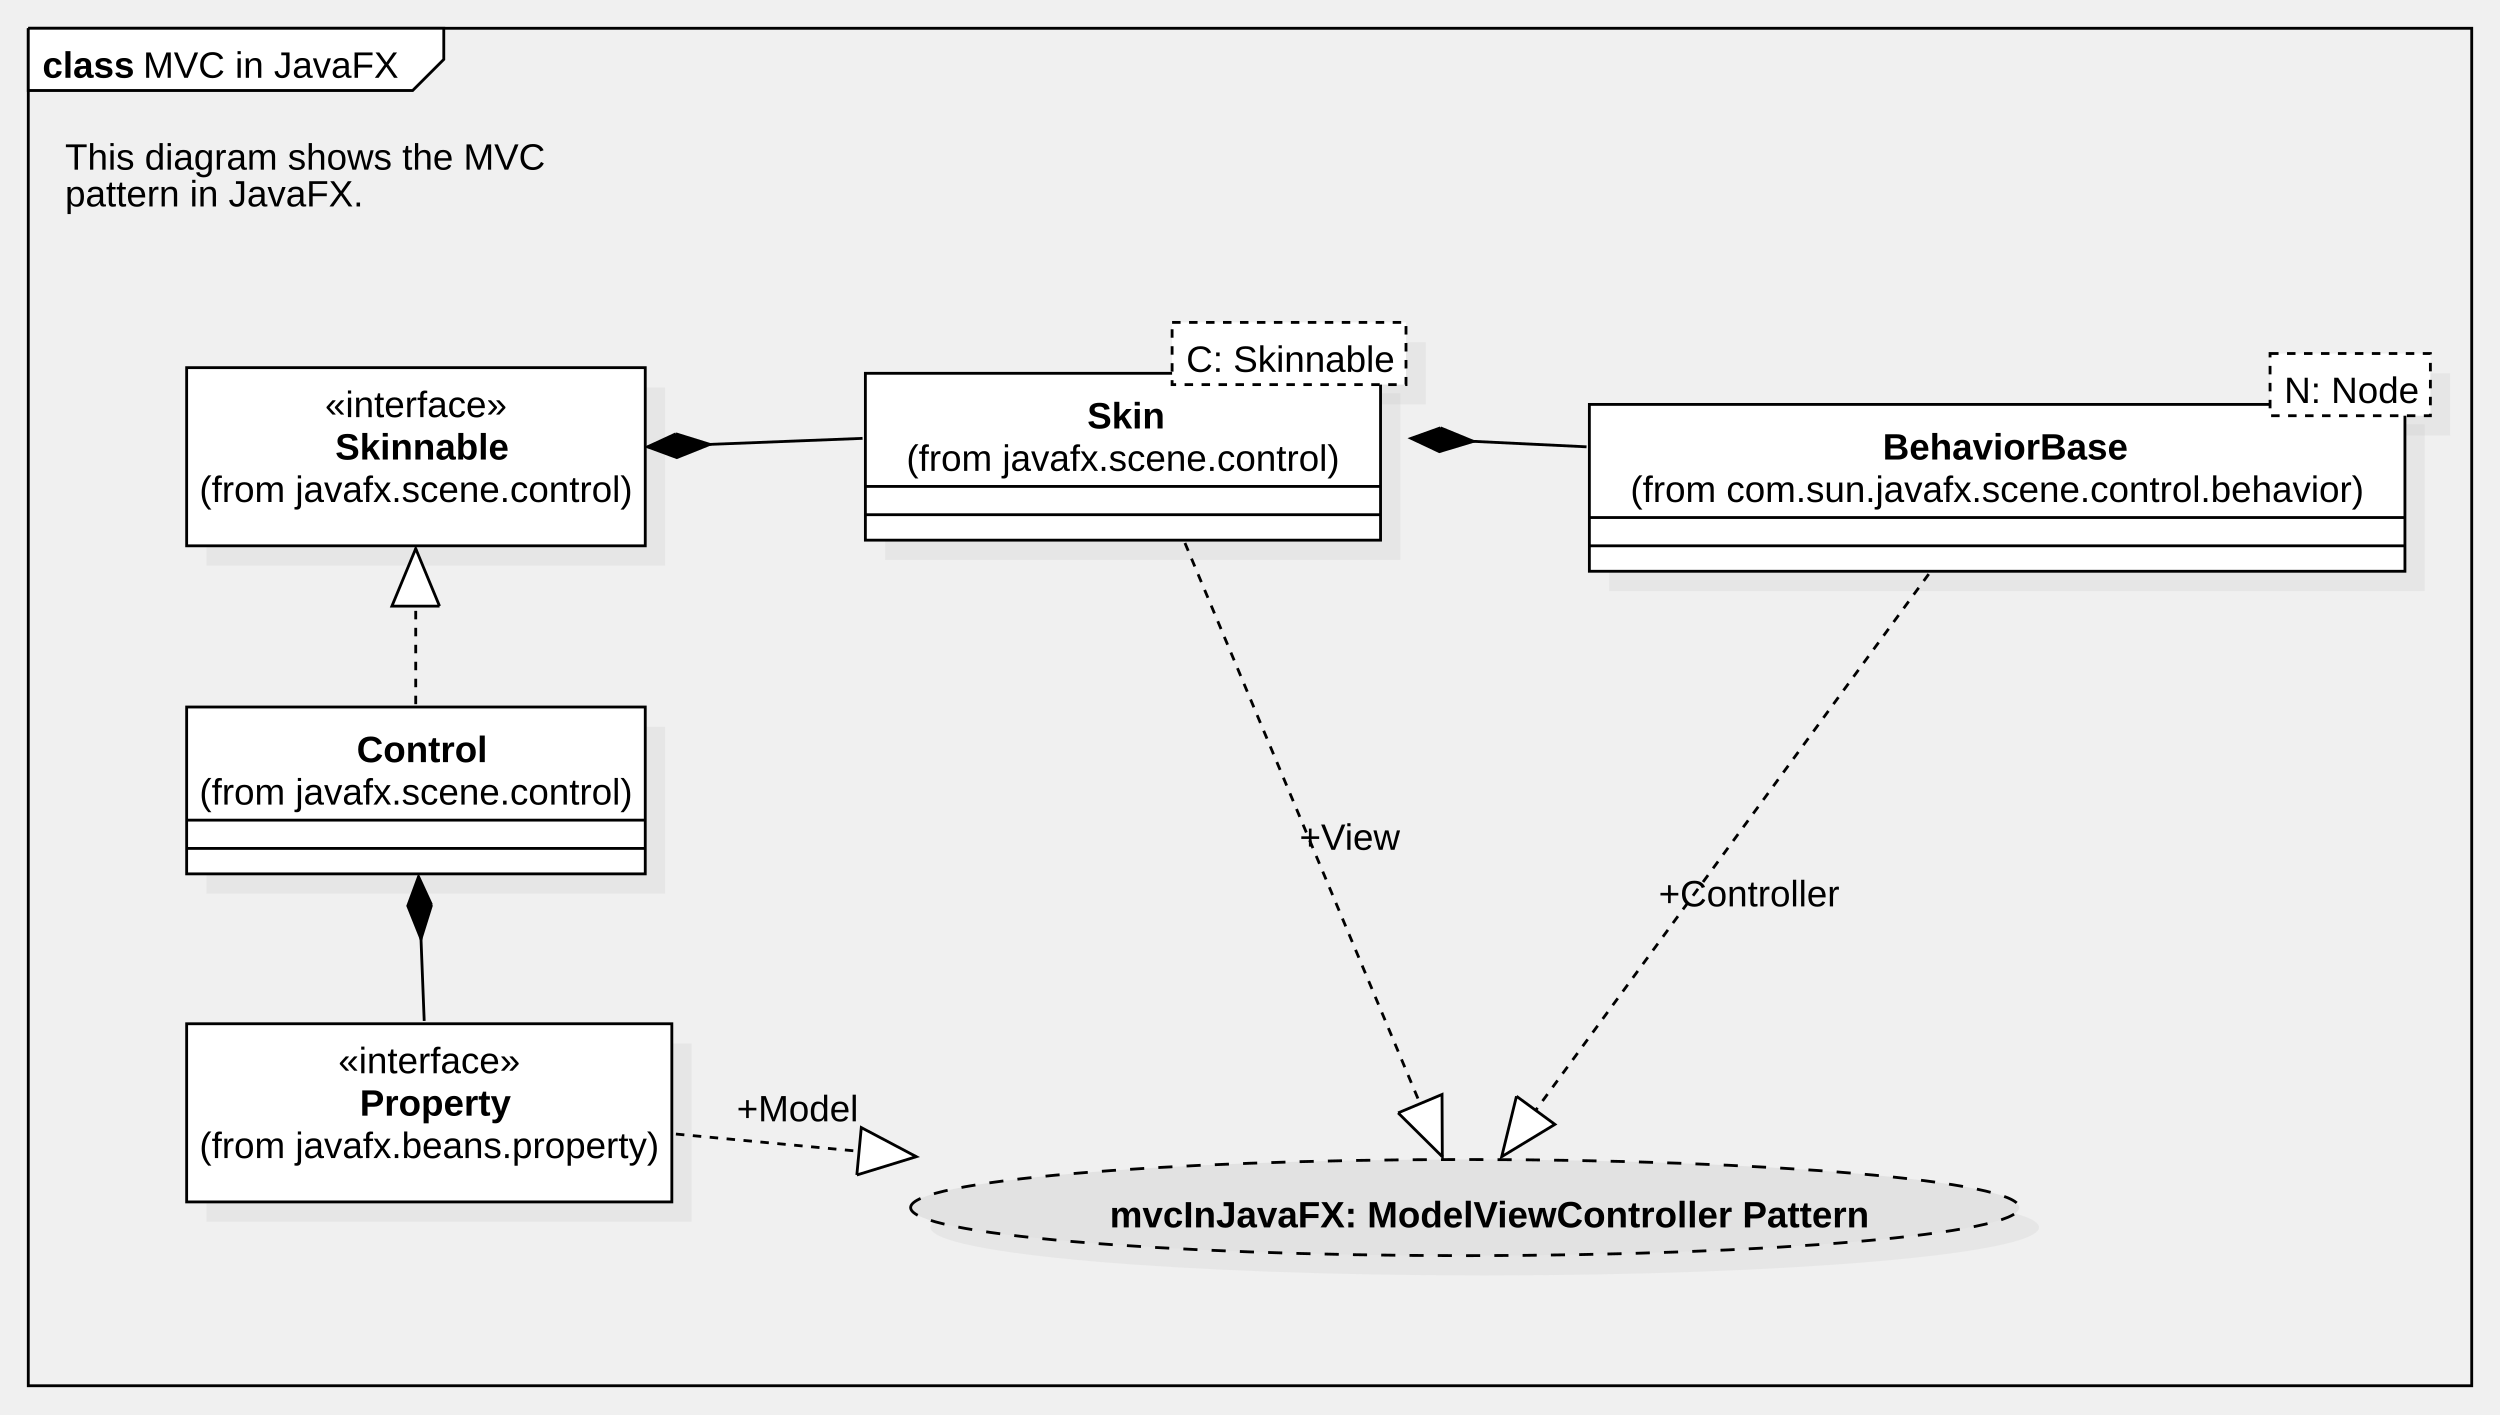
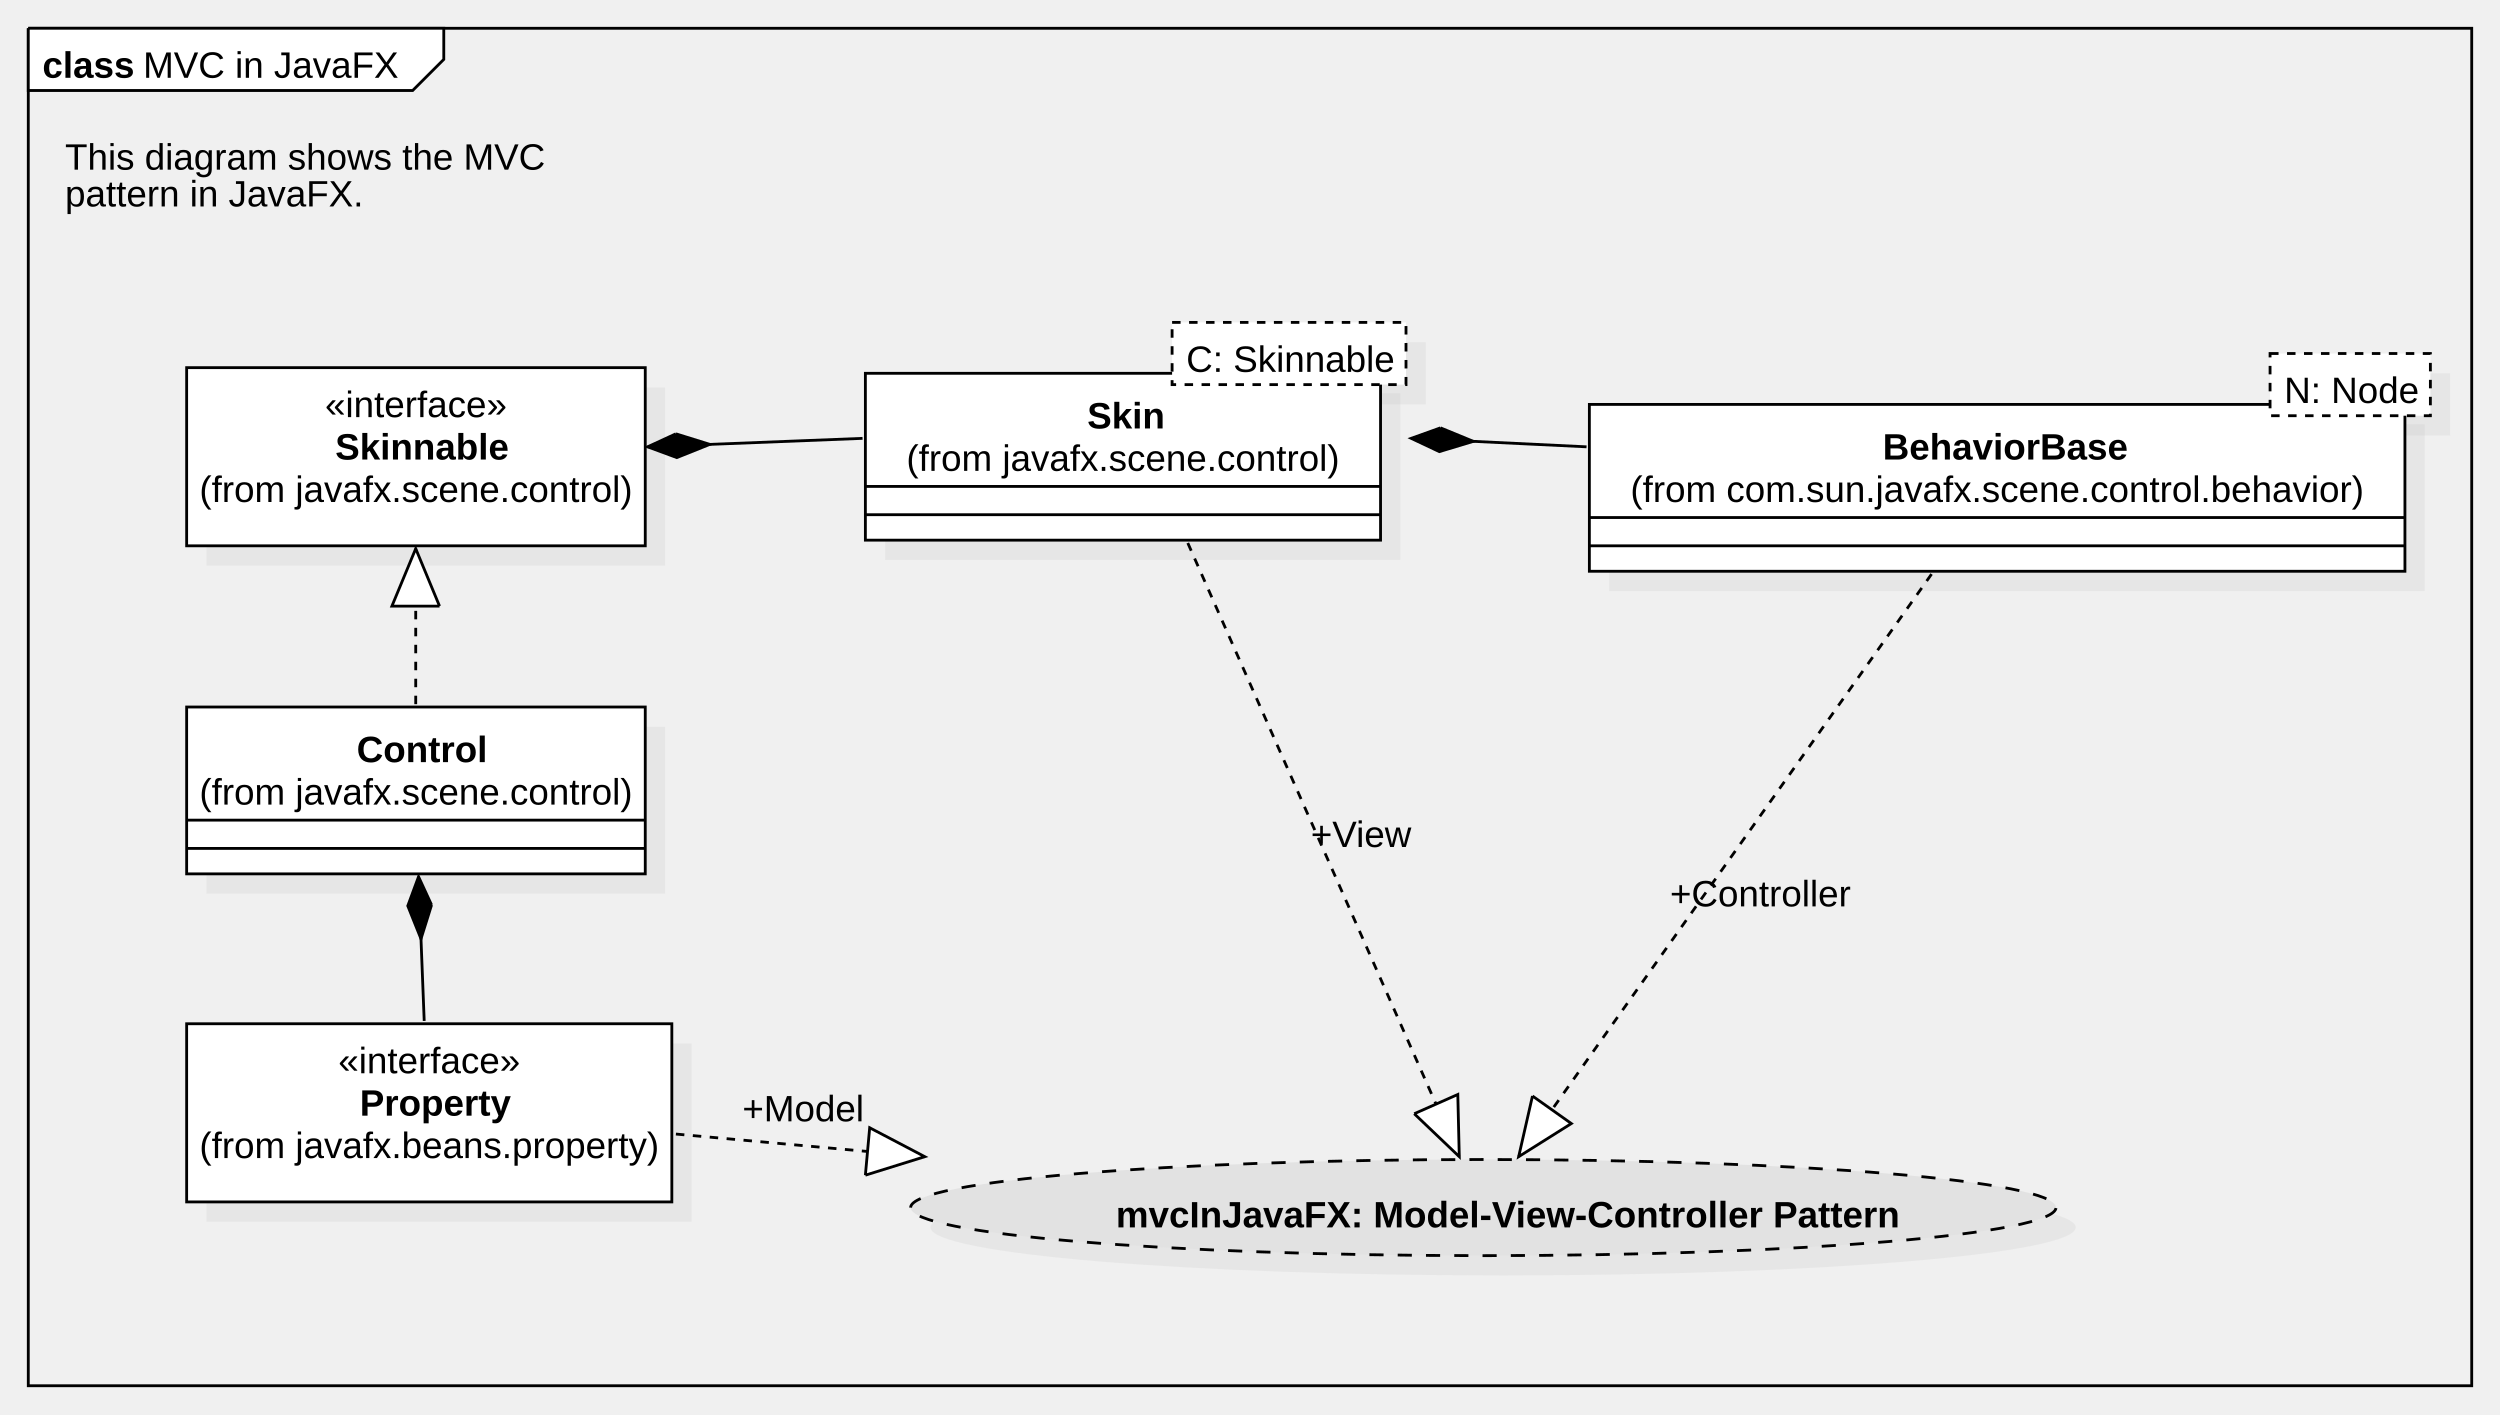
<svg xmlns="http://www.w3.org/2000/svg" version="1.1" width="884" height="500">
  <defs />
  <g>
    <g transform="translate(2,2) scale(1,1)">
      <path fill="none" stroke="#000000" d="M 8 8 L 872 8 L 872 488 L 8 488 L 8 8" stroke-miterlimit="10" />
    </g>
    <g transform="translate(2,2) scale(1,1)">
      <path fill="#ffffff" stroke="none" d="M 8 8 L 8 30 L 143.92 30 L 154.92 19 L 154.92 8 L 8 8" />
    </g>
    <g transform="translate(2,2) scale(1,1)">
      <path fill="none" stroke="#000000" d="M 8 8 L 8 30 L 143.92 30 L 154.92 19 L 154.92 8 L 8 8 L 8 8" stroke-miterlimit="10" />
    </g>
    <g transform="translate(2,2) scale(1,1)">
      <g>
        <path fill="none" stroke="none" />
        <text fill="#000000" stroke="none" font-family="Arial" font-size="13px" font-style="normal" font-weight="normal" text-decoration="none" x="48.618" y="25.5">MVC in JavaFX</text>
      </g>
    </g>
    <g transform="translate(2,2) scale(1,1)">
      <g>
        <path fill="none" stroke="none" />
        <text fill="#000000" stroke="none" font-family="Arial" font-size="13px" font-style="normal" font-weight="bold" text-decoration="none" x="13" y="25.5">class</text>
      </g>
    </g>
    <g transform="translate(2,2) scale(1,1)">
      <g>
        <path fill="none" stroke="none" />
        <text fill="#000000" stroke="none" font-family="Arial" font-size="13px" font-style="normal" font-weight="normal" text-decoration="none" x="21" y="58">This diagram shows the MVC</text>
        <text fill="#000000" stroke="none" font-family="Arial" font-size="13px" font-style="normal" font-weight="normal" text-decoration="none" x="21" y="71">pattern in JavaFX.</text>
      </g>
    </g>
    <g transform="translate(2,2) scale(1,1)">
      <rect fill="#C0C0C0" stroke="none" x="71" y="255" width="162.163" height="59" opacity="0.2" />
    </g>
    <g transform="translate(2,2) scale(1,1)">
      <rect fill="#ffffff" stroke="none" x="64" y="248" width="162.163" height="59" />
    </g>
    <g transform="translate(2,2) scale(1,1)">
      <path fill="none" stroke="#000000" d="M 64 248 L 226.163 248 L 226.163 307 L 64 307 L 64 248 Z Z" stroke-miterlimit="10" />
    </g>
    <g transform="translate(2,2) scale(1,1)">
      <path fill="none" stroke="#000000" d="M 64 288 L 226.163 288" stroke-miterlimit="10" />
    </g>
    <g transform="translate(2,2) scale(1,1)">
      <path fill="none" stroke="#000000" d="M 64 298 L 226.163 298" stroke-miterlimit="10" />
    </g>
    <g transform="translate(2,2) scale(1,1)">
      <g>
        <path fill="none" stroke="none" />
        <text fill="#000000" stroke="none" font-family="Arial" font-size="13px" font-style="normal" font-weight="bold" text-decoration="none" x="124.128" y="267.5">Control</text>
      </g>
    </g>
    <g transform="translate(2,2) scale(1,1)">
      <g>
        <path fill="none" stroke="none" />
        <text fill="#000000" stroke="none" font-family="Arial" font-size="13px" font-style="normal" font-weight="normal" text-decoration="none" x="68.5" y="282.5">(from javafx.scene.control)</text>
      </g>
    </g>
    <g transform="translate(2,2) scale(1,1)">
-       <path fill="#C0C0C0" stroke="none" d="M 327 432 C 327 422.611 414.752 415 523 415 C 631.248 415 719 422.611 719 432 C 719 441.389 631.248 449 523 449 C 414.752 449 327 441.389 327 432 Z" opacity="0.2" />
-     </g>
-     <g transform="translate(2,2) scale(1,1)">
-       <path fill="#e2e2e2" stroke="none" d="M 320 425 C 320 415.611 407.752 408 516 408 C 624.248 408 712 415.611 712 425 C 712 434.389 624.248 442 516 442 C 407.752 442 320 434.389 320 425 Z" />
-     </g>
-     <g transform="translate(2,2) scale(1,1)">
-       <path fill="none" stroke="#000000" d="M 320 425 C 320 415.611 407.752 408 516 408 C 624.248 408 712 415.611 712 425 C 712 434.389 624.248 442 516 442 C 407.752 442 320 434.389 320 425 Z" stroke-miterlimit="10" stroke-dasharray="5" />
-     </g>
-     <g transform="translate(2,2) scale(1,1)">
-       <g>
-         <path fill="none" stroke="none" />
-         <text fill="#000000" stroke="none" font-family="Arial" font-size="13px" font-style="normal" font-weight="bold" text-decoration="none" x="390.402" y="432">mvcInJavaFX: ModelViewController Pattern</text>
+       <path fill="#C0C0C0" stroke="none" d="M 327 432 C 327 422.611 417.662 415 529.5 415 C 641.338 415 732 422.611 732 432 C 732 441.389 641.338 449 529.5 449 C 417.662 449 327 441.389 327 432 Z" opacity="0.2" />
+     </g>
+     <g transform="translate(2,2) scale(1,1)">
+       <path fill="#e2e2e2" stroke="none" d="M 320 425 C 320 415.611 410.662 408 522.5 408 C 634.338 408 725 415.611 725 425 C 725 434.389 634.338 442 522.5 442 C 410.662 442 320 434.389 320 425 Z" />
+     </g>
+     <g transform="translate(2,2) scale(1,1)">
+       <path fill="none" stroke="#000000" d="M 320 425 C 320 415.611 410.662 408 522.5 408 C 634.338 408 725 415.611 725 425 C 725 434.389 634.338 442 522.5 442 C 410.662 442 320 434.389 320 425 Z" stroke-miterlimit="10" stroke-dasharray="5" />
+     </g>
+     <g transform="translate(2,2) scale(1,1)">
+       <g>
+         <path fill="none" stroke="none" />
+         <text fill="#000000" stroke="none" font-family="Arial" font-size="13px" font-style="normal" font-weight="bold" text-decoration="none" x="392.573" y="432">mvcInJavaFX: Model-View-Controller Pattern</text>
      </g>
    </g>
    <g transform="translate(2,2) scale(1,1)">
      <rect fill="#C0C0C0" stroke="none" x="311" y="137" width="182.163" height="59" opacity="0.2" />
    </g>
    <g transform="translate(2,2) scale(1,1)">
      <rect fill="#C0C0C0" stroke="none" x="419.454" y="119" width="82.709" height="22" opacity="0.2" />
    </g>
    <g transform="translate(2,2) scale(1,1)">
      <rect fill="#ffffff" stroke="none" x="304" y="130" width="182.163" height="59" />
    </g>
    <g transform="translate(2,2) scale(1,1)">
      <path fill="none" stroke="#000000" d="M 304 130 L 486.163 130 L 486.163 189 L 304 189 L 304 130 Z Z" stroke-miterlimit="10" />
    </g>
    <g transform="translate(2,2) scale(1,1)">
      <path fill="none" stroke="#000000" d="M 304 170 L 486.163 170" stroke-miterlimit="10" />
    </g>
    <g transform="translate(2,2) scale(1,1)">
      <path fill="none" stroke="#000000" d="M 304 180 L 486.163 180" stroke-miterlimit="10" />
    </g>
    <g transform="translate(2,2) scale(1,1)">
      <g>
        <path fill="none" stroke="none" />
        <text fill="#000000" stroke="none" font-family="Arial" font-size="13px" font-style="normal" font-weight="bold" text-decoration="none" x="382.437" y="149.5">Skin</text>
      </g>
    </g>
    <g transform="translate(2,2) scale(1,1)">
      <g>
        <path fill="none" stroke="none" />
        <text fill="#000000" stroke="none" font-family="Arial" font-size="13px" font-style="normal" font-weight="normal" text-decoration="none" x="318.5" y="164.5">(from javafx.scene.control)</text>
      </g>
    </g>
    <g transform="translate(2,2) scale(1,1)">
      <rect fill="#ffffff" stroke="none" x="412.454" y="112" width="82.709" height="22" />
    </g>
    <g transform="translate(2,2) scale(1,1)">
      <path fill="none" stroke="#000000" d="M 412.454 112 L 495.163 112 L 495.163 134 L 412.454 134 L 412.454 112 Z Z" stroke-miterlimit="10" stroke-dasharray="3" />
    </g>
    <g transform="translate(2,2) scale(1,1)">
      <g>
        <path fill="none" stroke="none" />
        <text fill="#000000" stroke="none" font-family="Arial" font-size="13px" font-style="normal" font-weight="normal" text-decoration="none" x="417.454" y="129.5">C: Skinnable</text>
      </g>
    </g>
    <g transform="translate(2,2) scale(1,1)">
-       <path fill="none" stroke="#000000" d="M 417 190 L 508 407" stroke-miterlimit="10" stroke-dasharray="3" />
-     </g>
-     <g transform="translate(2,2) scale(1,1)">
-       <path fill="#FFFFFF" stroke="none" d="M 492.376 391.512 L 508 407 L 507.904 385" />
-     </g>
-     <g transform="translate(2,2) scale(1,1)">
-       <path fill="none" stroke="#000000" d="M 492.376 391.512 L 508 407 L 507.904 385 L 492.376 391.512" stroke-miterlimit="10" />
-     </g>
-     <g transform="translate(2,2) scale(1,1)">
-       <g>
-         <path fill="none" stroke="none" />
-         <text fill="#000000" stroke="none" font-family="Arial" font-size="13px" font-style="normal" font-weight="normal" text-decoration="none" x="457.5" y="298.5">+View</text>
+       <path fill="none" stroke="#000000" d="M 418 190 L 514 407" stroke-miterlimit="10" stroke-dasharray="3" />
+     </g>
+     <g transform="translate(2,2) scale(1,1)">
+       <path fill="#FFFFFF" stroke="none" d="M 498.078 391.818 L 514 407 L 513.476 385.006" />
+     </g>
+     <g transform="translate(2,2) scale(1,1)">
+       <path fill="none" stroke="#000000" d="M 498.078 391.818 L 514 407 L 513.476 385.006 L 498.078 391.818" stroke-miterlimit="10" />
+     </g>
+     <g transform="translate(2,2) scale(1,1)">
+       <g>
+         <path fill="none" stroke="none" />
+         <text fill="#000000" stroke="none" font-family="Arial" font-size="13px" font-style="normal" font-weight="normal" text-decoration="none" x="461.5" y="297.5">+View</text>
      </g>
    </g>
    <g transform="translate(2,2) scale(1,1)">
      <rect fill="#C0C0C0" stroke="none" x="567" y="148" width="288.384" height="59" opacity="0.2" />
    </g>
    <g transform="translate(2,2) scale(1,1)">
      <rect fill="#C0C0C0" stroke="none" x="807.694" y="130" width="56.69" height="22" opacity="0.2" />
    </g>
    <g transform="translate(2,2) scale(1,1)">
      <rect fill="#ffffff" stroke="none" x="560" y="141" width="288.384" height="59" />
    </g>
    <g transform="translate(2,2) scale(1,1)">
      <path fill="none" stroke="#000000" d="M 560 141 L 848.384 141 L 848.384 200 L 560 200 L 560 141 Z Z" stroke-miterlimit="10" />
    </g>
    <g transform="translate(2,2) scale(1,1)">
      <path fill="none" stroke="#000000" d="M 560 181 L 848.384 181" stroke-miterlimit="10" />
    </g>
    <g transform="translate(2,2) scale(1,1)">
      <path fill="none" stroke="#000000" d="M 560 191 L 848.384 191" stroke-miterlimit="10" />
    </g>
    <g transform="translate(2,2) scale(1,1)">
      <g>
        <path fill="none" stroke="none" />
        <text fill="#000000" stroke="none" font-family="Arial" font-size="13px" font-style="normal" font-weight="bold" text-decoration="none" x="663.723" y="160.5">BehaviorBase</text>
      </g>
    </g>
    <g transform="translate(2,2) scale(1,1)">
      <g>
        <path fill="none" stroke="none" />
        <text fill="#000000" stroke="none" font-family="Arial" font-size="13px" font-style="normal" font-weight="normal" text-decoration="none" x="574.5" y="175.5">(from com.sun.javafx.scene.control.behavior)</text>
      </g>
    </g>
    <g transform="translate(2,2) scale(1,1)">
      <rect fill="#ffffff" stroke="none" x="800.694" y="123" width="56.69" height="22" />
    </g>
    <g transform="translate(2,2) scale(1,1)">
      <path fill="none" stroke="#000000" d="M 800.694 123 L 857.384 123 L 857.384 145 L 800.694 145 L 800.694 123 Z Z" stroke-miterlimit="10" stroke-dasharray="3" />
    </g>
    <g transform="translate(2,2) scale(1,1)">
      <g>
        <path fill="none" stroke="none" />
        <text fill="#000000" stroke="none" font-family="Arial" font-size="13px" font-style="normal" font-weight="normal" text-decoration="none" x="805.694" y="140.5">N: Node</text>
      </g>
    </g>
    <g transform="translate(2,2) scale(1,1)">
-       <path fill="none" stroke="#000000" d="M 680 201 L 529 407" stroke-miterlimit="10" stroke-dasharray="3" />
-     </g>
-     <g transform="translate(2,2) scale(1,1)">
-       <path fill="#FFFFFF" stroke="none" d="M 534.226 385.63 L 529 407 L 547.806 395.584" />
-     </g>
-     <g transform="translate(2,2) scale(1,1)">
-       <path fill="none" stroke="#000000" d="M 534.226 385.63 L 529 407 L 547.806 395.584 L 534.226 385.63" stroke-miterlimit="10" />
-     </g>
-     <g transform="translate(2,2) scale(1,1)">
-       <g>
-         <path fill="none" stroke="none" />
-         <text fill="#000000" stroke="none" font-family="Arial" font-size="13px" font-style="normal" font-weight="normal" text-decoration="none" x="584.5" y="318.5">+Controller</text>
+       <path fill="none" stroke="#000000" d="M 681 201 L 535 407" stroke-miterlimit="10" stroke-dasharray="3" />
+     </g>
+     <g transform="translate(2,2) scale(1,1)">
+       <path fill="#FFFFFF" stroke="none" d="M 539.884 385.549 L 535 407 L 553.622 395.285" />
+     </g>
+     <g transform="translate(2,2) scale(1,1)">
+       <path fill="none" stroke="#000000" d="M 539.884 385.549 L 535 407 L 553.622 395.285 L 539.884 385.549" stroke-miterlimit="10" />
+     </g>
+     <g transform="translate(2,2) scale(1,1)">
+       <g>
+         <path fill="none" stroke="none" />
+         <text fill="#000000" stroke="none" font-family="Arial" font-size="13px" font-style="normal" font-weight="normal" text-decoration="none" x="588.5" y="318.5">+Controller</text>
      </g>
    </g>
    <g transform="translate(2,2) scale(1,1)">
      <rect fill="#C0C0C0" stroke="none" x="71" y="367" width="171.563" height="63" opacity="0.2" />
    </g>
    <g transform="translate(2,2) scale(1,1)">
      <rect fill="#ffffff" stroke="none" x="64" y="360" width="171.563" height="63" />
    </g>
    <g transform="translate(2,2) scale(1,1)">
      <path fill="none" stroke="#000000" d="M 64 360 L 235.563 360 L 235.563 423 L 64 423 L 64 360 Z Z" stroke-miterlimit="10" />
    </g>
    <g transform="translate(2,2) scale(1,1)">
      <g>
        <path fill="none" stroke="none" />
        <text fill="#000000" stroke="none" font-family="Arial" font-size="13px" font-style="normal" font-weight="normal" text-decoration="none" x="117.621" y="377.5">«interface»</text>
      </g>
    </g>
    <g transform="translate(2,2) scale(1,1)">
      <g>
        <path fill="none" stroke="none" />
        <text fill="#000000" stroke="none" font-family="Arial" font-size="13px" font-style="normal" font-weight="bold" text-decoration="none" x="125.216" y="392.5">Property</text>
      </g>
    </g>
    <g transform="translate(2,2) scale(1,1)">
      <g>
        <path fill="none" stroke="none" />
        <text fill="#000000" stroke="none" font-family="Arial" font-size="13px" font-style="normal" font-weight="normal" text-decoration="none" x="68.5" y="407.5">(from javafx.beans.property)</text>
      </g>
    </g>
    <g transform="translate(2,2) scale(1,1)">
      <path fill="none" stroke="#000000" d="M 148 359 L 146 308" stroke-miterlimit="10" />
    </g>
    <g transform="translate(2,2) scale(1,1)">
      <path fill="#000000" stroke="none" d="M 150.605 317.99 L 146 308 L 142.192 318.32 L 146.862 329.983" />
    </g>
    <g transform="translate(2,2) scale(1,1)">
      <path fill="none" stroke="#000000" d="M 150.605 317.99 L 146 308 L 142.192 318.32 L 146.862 329.983 L 150.605 317.99" stroke-miterlimit="10" />
    </g>
    <g transform="translate(2,2) scale(1,1)">
      <rect fill="#C0C0C0" stroke="none" x="71" y="135" width="162.163" height="63" opacity="0.2" />
    </g>
    <g transform="translate(2,2) scale(1,1)">
      <rect fill="#ffffff" stroke="none" x="64" y="128" width="162.163" height="63" />
    </g>
    <g transform="translate(2,2) scale(1,1)">
      <path fill="none" stroke="#000000" d="M 64 128 L 226.163 128 L 226.163 191 L 64 191 L 64 128 Z Z" stroke-miterlimit="10" />
    </g>
    <g transform="translate(2,2) scale(1,1)">
      <g>
        <path fill="none" stroke="none" />
        <text fill="#000000" stroke="none" font-family="Arial" font-size="13px" font-style="normal" font-weight="normal" text-decoration="none" x="112.921" y="145.5">«interface»</text>
      </g>
    </g>
    <g transform="translate(2,2) scale(1,1)">
      <g>
        <path fill="none" stroke="none" />
        <text fill="#000000" stroke="none" font-family="Arial" font-size="13px" font-style="normal" font-weight="bold" text-decoration="none" x="116.533" y="160.5">Skinnable</text>
      </g>
    </g>
    <g transform="translate(2,2) scale(1,1)">
      <g>
        <path fill="none" stroke="none" />
        <text fill="#000000" stroke="none" font-family="Arial" font-size="13px" font-style="normal" font-weight="normal" text-decoration="none" x="68.5" y="175.5">(from javafx.scene.control)</text>
      </g>
    </g>
    <g transform="translate(2,2) scale(1,1)">
      <path fill="none" stroke="#000000" d="M 145 247 L 145 192" stroke-miterlimit="10" stroke-dasharray="3" />
    </g>
    <g transform="translate(2,2) scale(1,1)">
      <path fill="#FFFFFF" stroke="none" d="M 153.419 212.325 L 145 192 L 136.581 212.325" />
    </g>
    <g transform="translate(2,2) scale(1,1)">
      <path fill="none" stroke="#000000" d="M 153.419 212.325 L 145 192 L 136.581 212.325 L 153.419 212.325" stroke-miterlimit="10" />
    </g>
    <g transform="translate(2,2) scale(1,1)">
      <path fill="none" stroke="#000000" d="M 303 153 L 227 156" stroke-miterlimit="10" />
    </g>
    <g transform="translate(2,2) scale(1,1)">
      <path fill="#000000" stroke="none" d="M 236.989 151.393 L 227 156 L 237.321 159.805 L 248.983 155.132" />
    </g>
    <g transform="translate(2,2) scale(1,1)">
      <path fill="none" stroke="#000000" d="M 236.989 151.393 L 227 156 L 237.321 159.805 L 248.983 155.132 L 236.989 151.393" stroke-miterlimit="10" />
    </g>
    <g transform="translate(2,2) scale(1,1)">
-       <path fill="none" stroke="#000000" d="M 237 399 L 322 407" stroke-miterlimit="10" stroke-dasharray="3" />
-     </g>
-     <g transform="translate(2,2) scale(1,1)">
-       <path fill="#FFFFFF" stroke="none" d="M 300.975 413.477 L 322 407 L 302.553 396.713" />
-     </g>
-     <g transform="translate(2,2) scale(1,1)">
-       <path fill="none" stroke="#000000" d="M 300.975 413.477 L 322 407 L 302.553 396.713 L 300.975 413.477" stroke-miterlimit="10" />
-     </g>
-     <g transform="translate(2,2) scale(1,1)">
-       <g>
-         <path fill="none" stroke="none" />
-         <text fill="#000000" stroke="none" font-family="Arial" font-size="13px" font-style="normal" font-weight="normal" text-decoration="none" x="258.5" y="394.5">+Model</text>
+       <path fill="none" stroke="#000000" d="M 237 399 L 325 407" stroke-miterlimit="10" stroke-dasharray="3" />
+     </g>
+     <g transform="translate(2,2) scale(1,1)">
+       <path fill="#FFFFFF" stroke="none" d="M 303.996 413.544 L 325 407 L 305.52 396.775" />
+     </g>
+     <g transform="translate(2,2) scale(1,1)">
+       <path fill="none" stroke="#000000" d="M 303.996 413.544 L 325 407 L 305.52 396.775 L 303.996 413.544" stroke-miterlimit="10" />
+     </g>
+     <g transform="translate(2,2) scale(1,1)">
+       <g>
+         <path fill="none" stroke="none" />
+         <text fill="#000000" stroke="none" font-family="Arial" font-size="13px" font-style="normal" font-weight="normal" text-decoration="none" x="260.5" y="394.5">+Model</text>
      </g>
    </g>
    <g transform="translate(2,2) scale(1,1)">
      <path fill="none" stroke="#000000" d="M 559 156 L 497 153" stroke-miterlimit="10" />
    </g>
    <g transform="translate(2,2) scale(1,1)">
      <path fill="#000000" stroke="none" d="M 507.354 149.287 L 497 153 L 506.947 157.696 L 518.974 154.063" />
    </g>
    <g transform="translate(2,2) scale(1,1)">
      <path fill="none" stroke="#000000" d="M 507.354 149.287 L 497 153 L 506.947 157.696 L 518.974 154.063 L 507.354 149.287" stroke-miterlimit="10" />
    </g>
  </g>
</svg>
